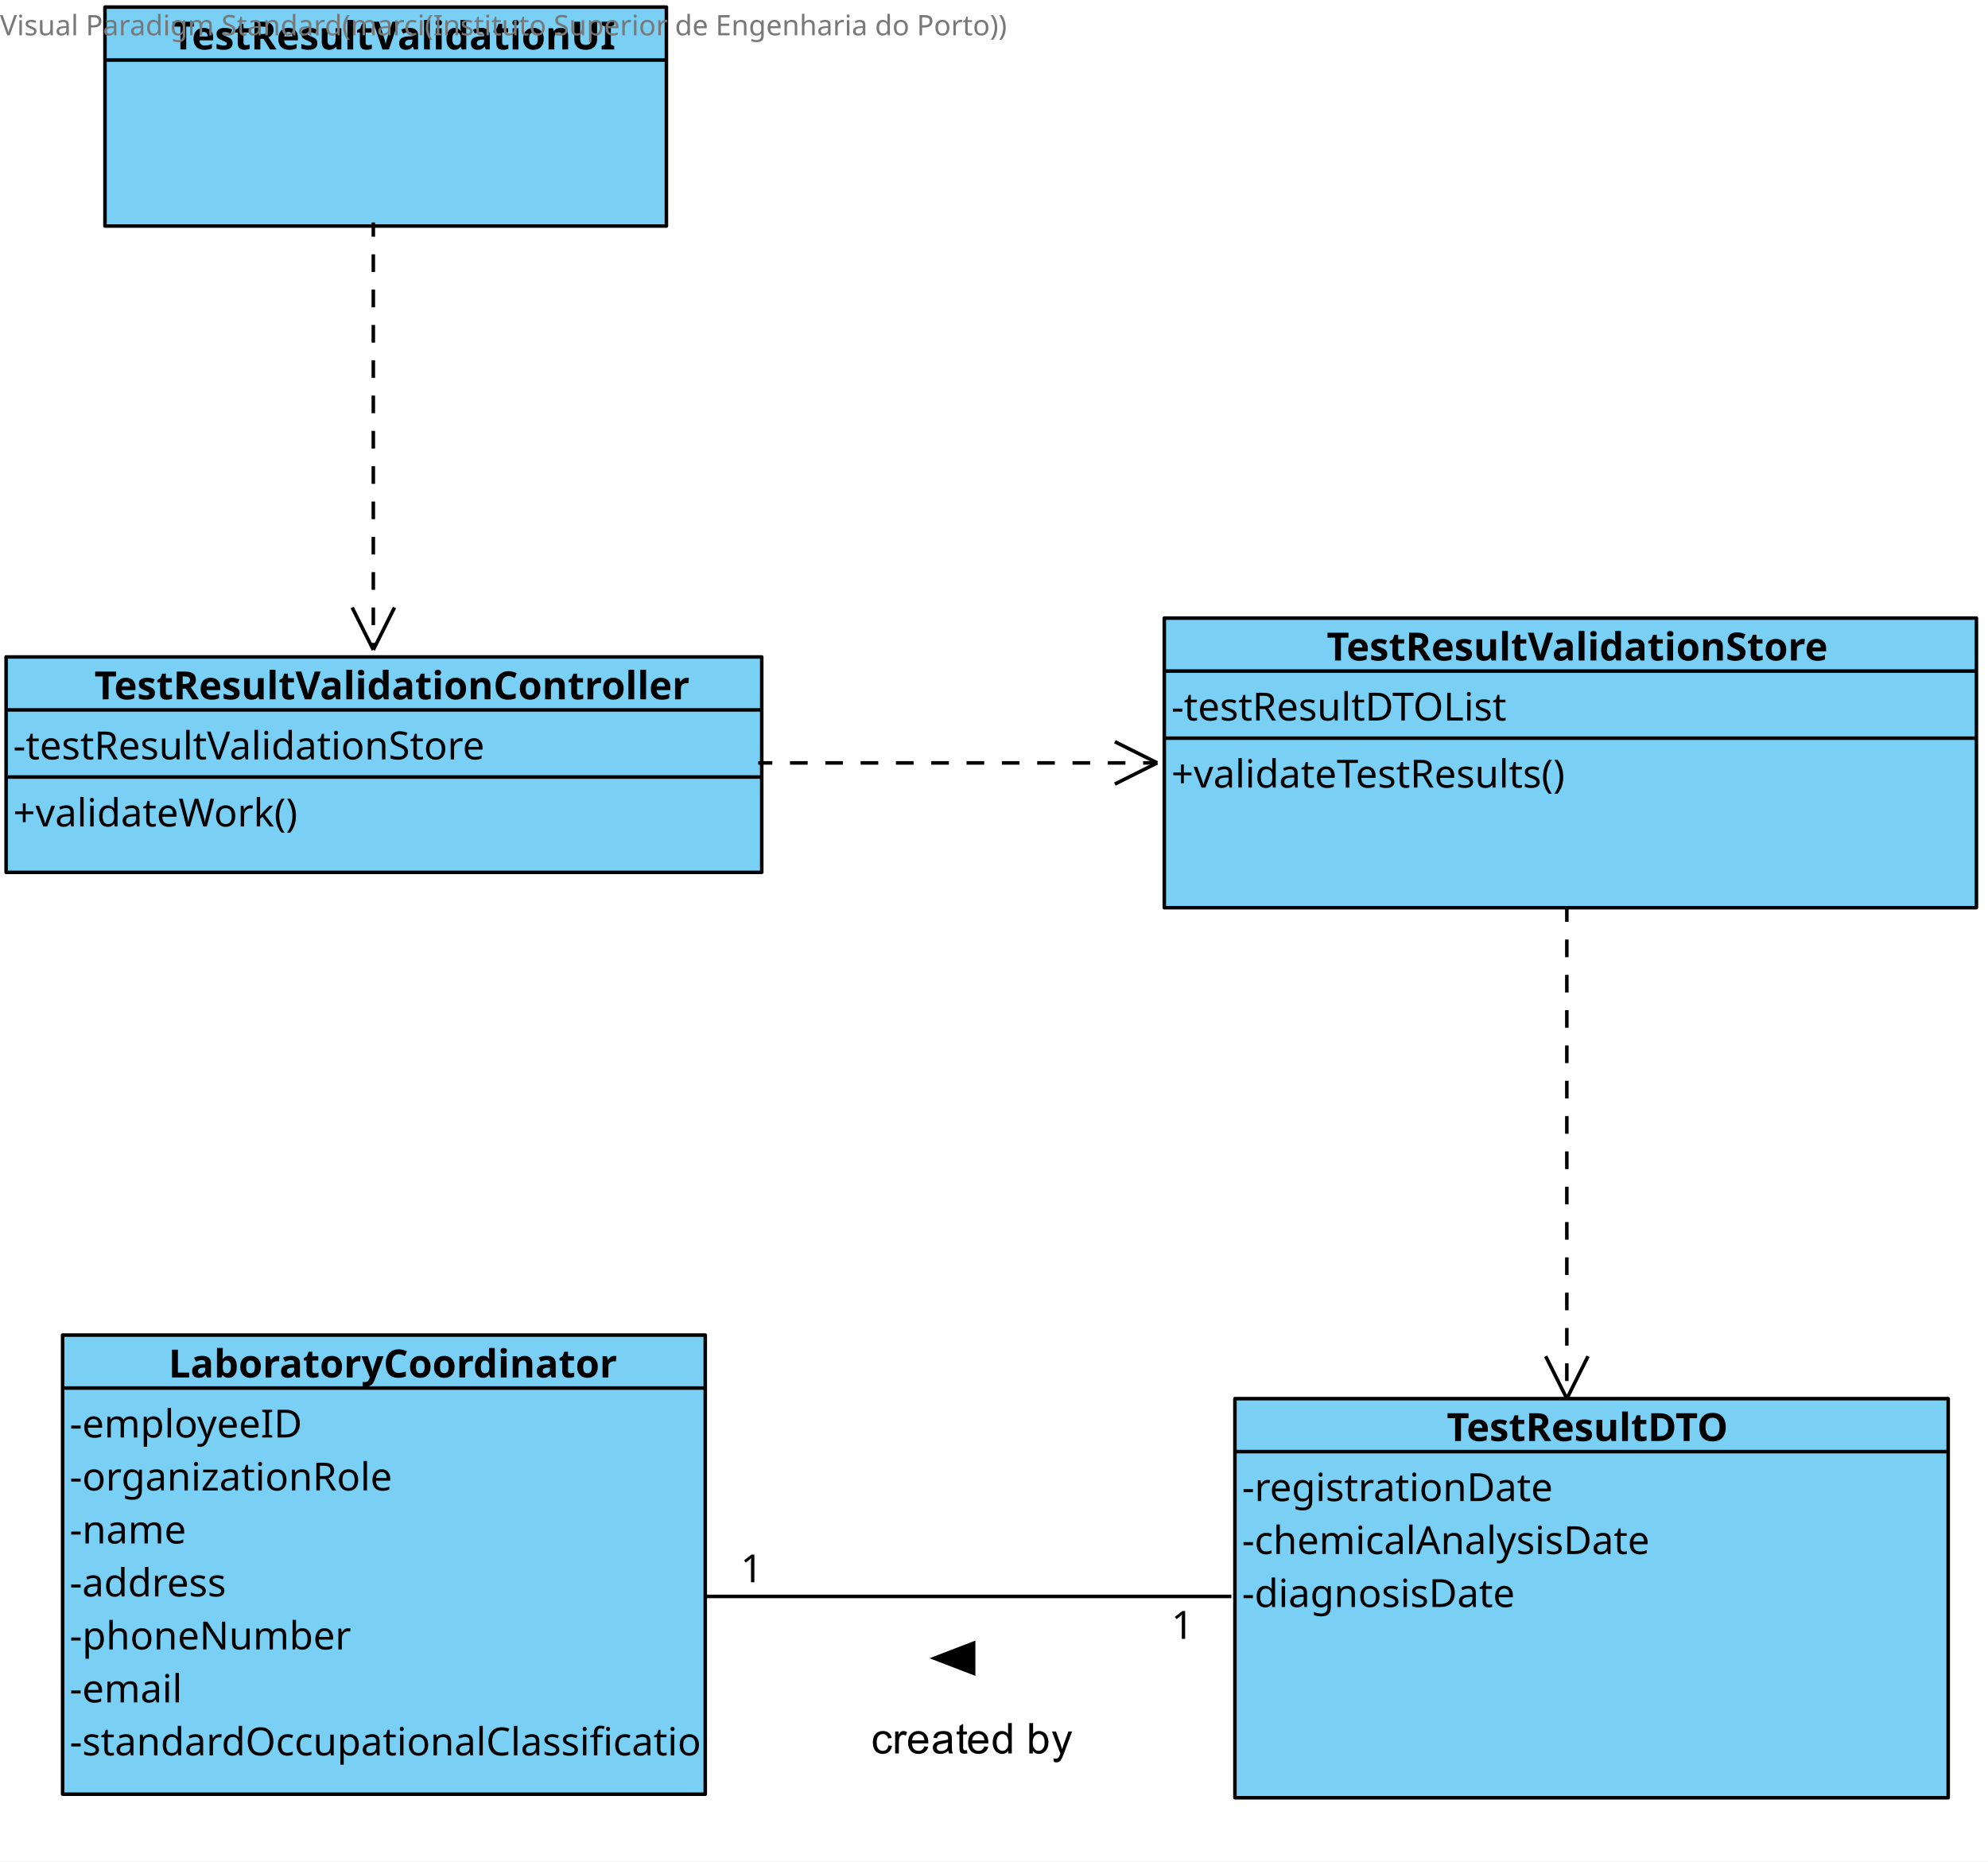
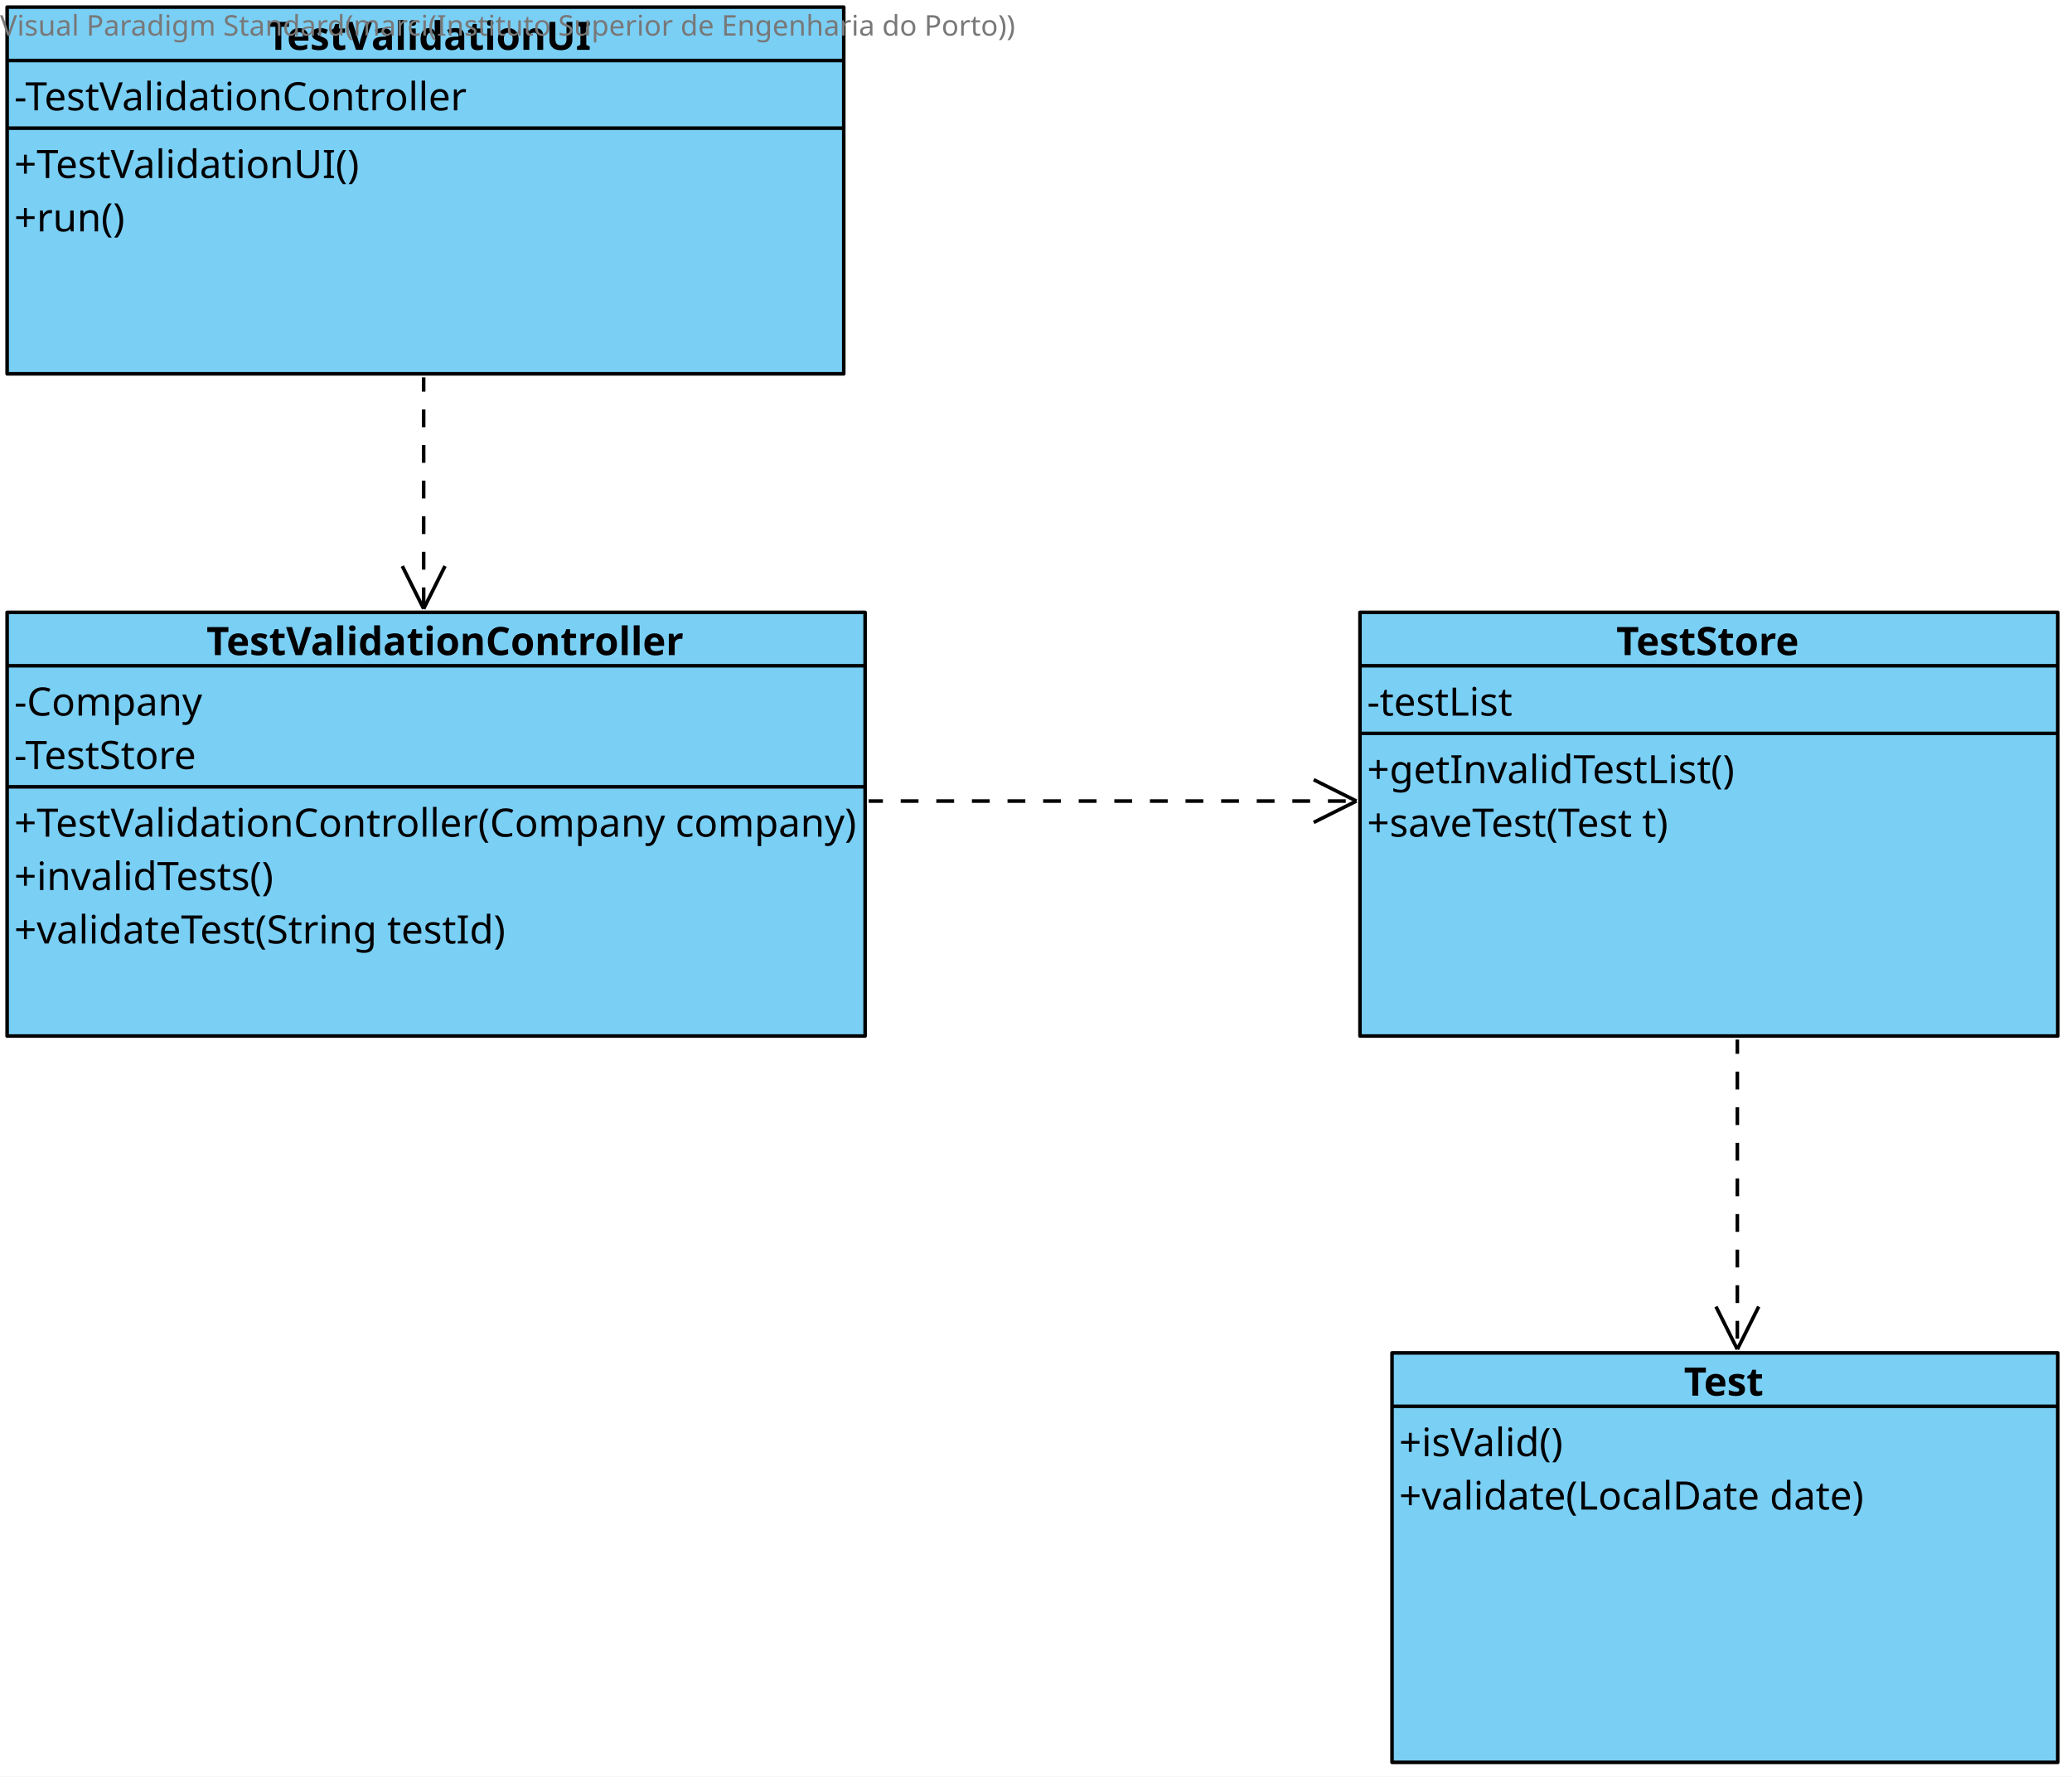
- <svg xmlns="http://www.w3.org/2000/svg" fill-opacity="0" color-rendering="auto" color-interpolation="auto" text-rendering="auto" stroke="rgb(0,0,0)" stroke-linecap="square" width="563" stroke-miterlimit="10" shape-rendering="auto" stroke-opacity="0" fill="rgb(0,0,0)" stroke-dasharray="none" font-weight="normal" stroke-width="1" height="527" font-family="'Dialog'" font-style="normal" stroke-linejoin="miter" font-size="12px" stroke-dashoffset="0" image-rendering="auto">
+ <svg xmlns="http://www.w3.org/2000/svg" fill-opacity="0" color-rendering="auto" color-interpolation="auto" text-rendering="auto" stroke="rgb(0,0,0)" stroke-linecap="square" width="582" stroke-miterlimit="10" shape-rendering="auto" stroke-opacity="0" fill="rgb(0,0,0)" stroke-dasharray="none" font-weight="normal" stroke-width="1" height="499" font-family="'Dialog'" font-style="normal" stroke-linejoin="miter" font-size="12px" stroke-dashoffset="0" image-rendering="auto">
  <defs id="genericDefs" />
  <g>
    <defs id="defs1">
      <clipPath clipPathUnits="userSpaceOnUse" id="clipPath1">
-         <path d="M-7 -7 L225 -7 L225 72 L-7 72 L-7 -7 Z" />
+         <path d="M-7 -7 L246 -7 L246 114 L-7 114 L-7 -7 Z" />
      </clipPath>
      <clipPath clipPathUnits="userSpaceOnUse" id="clipPath2">
-         <path d="M0 0 L0 46 L214 46 L214 0 Z" />
+         <path d="M0 0 L0 88 L235 88 L235 0 Z" />
      </clipPath>
      <clipPath clipPathUnits="userSpaceOnUse" id="clipPath3">
-         <path d="M0 0 L0 15 L214 15 L214 0 Z" />
+         <path d="M0 0 L0 15 L235 15 L235 0 Z" />
      </clipPath>
      <clipPath clipPathUnits="userSpaceOnUse" id="clipPath4">
-         <path d="M-7 -7 L193 -7 L193 141 L-7 141 L-7 -7 Z" />
+         <path d="M-7 -7 L252 -7 L252 130 L-7 130 L-7 -7 Z" />
      </clipPath>
      <clipPath clipPathUnits="userSpaceOnUse" id="clipPath5">
-         <path d="M0 0 L0 115 L182 115 L182 0 Z" />
+         <path d="M0 0 L0 104 L241 104 L241 0 Z" />
      </clipPath>
      <clipPath clipPathUnits="userSpaceOnUse" id="clipPath6">
-         <path d="M0 0 L0 15 L182 15 L182 0 Z" />
+         <path d="M0 0 L0 15 L241 15 L241 0 Z" />
      </clipPath>
      <clipPath clipPathUnits="userSpaceOnUse" id="clipPath7">
-         <path d="M-7 -7 L170 -7 L170 73 L-7 73 L-7 -7 Z" />
+         <path d="M-7 -7 L207 -7 L207 130 L-7 130 L-7 -7 Z" />
      </clipPath>
      <clipPath clipPathUnits="userSpaceOnUse" id="clipPath8">
-         <path d="M0 0 L0 47 L159 47 L159 0 Z" />
+         <path d="M0 0 L0 104 L196 104 L196 0 Z" />
      </clipPath>
      <clipPath clipPathUnits="userSpaceOnUse" id="clipPath9">
-         <path d="M0 0 L0 15 L159 15 L159 0 Z" />
+         <path d="M0 0 L0 15 L196 15 L196 0 Z" />
      </clipPath>
      <clipPath clipPathUnits="userSpaceOnUse" id="clipPath10">
-         <path d="M-7 -7 L213 -7 L213 124 L-7 124 L-7 -7 Z" />
+         <path d="M-7 -7 L198 -7 L198 126 L-7 126 L-7 -7 Z" />
      </clipPath>
      <clipPath clipPathUnits="userSpaceOnUse" id="clipPath11">
-         <path d="M0 0 L0 98 L202 98 L202 0 Z" />
+         <path d="M0 0 L0 100 L187 100 L187 0 Z" />
      </clipPath>
      <clipPath clipPathUnits="userSpaceOnUse" id="clipPath12">
-         <path d="M0 0 L0 15 L202 15 L202 0 Z" />
+         <path d="M0 0 L0 15 L187 15 L187 0 Z" />
      </clipPath>
      <clipPath clipPathUnits="userSpaceOnUse" id="clipPath13">
-         <path d="M-7 -7 L241 -7 L241 93 L-7 93 L-7 -7 Z" />
+         <path d="M0 0 L104 0 L104 169 L0 169 L0 0 Z" />
      </clipPath>
      <clipPath clipPathUnits="userSpaceOnUse" id="clipPath14">
-         <path d="M0 0 L0 67 L230 67 L230 0 Z" />
+         <path d="M0 0 L0 169 L104 169 L104 0 Z" />
      </clipPath>
      <clipPath clipPathUnits="userSpaceOnUse" id="clipPath15">
-         <path d="M0 0 L0 15 L230 15 L230 0 Z" />
+         <path d="M0 0 L241 0 L241 104 L0 104 L0 0 Z" />
      </clipPath>
      <clipPath clipPathUnits="userSpaceOnUse" id="clipPath16">
-         <path d="M-6 -6 L84 -6 L84 53 L-6 53 L-6 -6 Z" />
+         <path d="M0 0 L104 0 L104 191 L0 191 L0 0 Z" />
      </clipPath>
      <clipPath clipPathUnits="userSpaceOnUse" id="clipPath17">
-         <path d="M0 0 L0 43 L74 43 L74 0 Z" />
-       </clipPath>
-       <clipPath clipPathUnits="userSpaceOnUse" id="clipPath18">
-         <path d="M-7 -7 L51 -7 L51 51 L-7 51 L-7 -7 Z" />
-       </clipPath>
-       <clipPath clipPathUnits="userSpaceOnUse" id="clipPath19">
-         <path d="M0 0 L0 40 L40 40 L40 0 Z" />
-       </clipPath>
-       <clipPath clipPathUnits="userSpaceOnUse" id="clipPath20">
-         <path d="M0 0 L95 0 L95 216 L0 216 L0 0 Z" />
-       </clipPath>
-       <clipPath clipPathUnits="userSpaceOnUse" id="clipPath21">
-         <path d="M0 0 L0 216 L95 216 L95 0 Z" />
-       </clipPath>
-       <clipPath clipPathUnits="userSpaceOnUse" id="clipPath22">
-         <path d="M0 0 L208 0 L208 95 L0 95 L0 0 Z" />
-       </clipPath>
-       <clipPath clipPathUnits="userSpaceOnUse" id="clipPath23">
-         <path d="M0 0 L0 95 L208 95 L208 0 Z" />
-       </clipPath>
-       <clipPath clipPathUnits="userSpaceOnUse" id="clipPath24">
-         <path d="M0 0 L95 0 L95 233 L0 233 L0 0 Z" />
-       </clipPath>
-       <clipPath clipPathUnits="userSpaceOnUse" id="clipPath25">
-         <path d="M0 0 L0 233 L95 233 L95 0 Z" />
-       </clipPath>
-       <clipPath clipPathUnits="userSpaceOnUse" id="clipPath26">
-         <path d="M0 0 L253 0 L253 104 L0 104 L0 0 Z" />
-       </clipPath>
-       <clipPath clipPathUnits="userSpaceOnUse" id="clipPath27">
-         <path d="M0 0 L0 104 L253 104 L253 0 Z" />
-       </clipPath>
-       <clipPath clipPathUnits="userSpaceOnUse" id="clipPath28">
-         <path d="M-38 -16 L76 -16 L76 32 L-38 32 L-38 -16 Z" />
-       </clipPath>
-       <clipPath clipPathUnits="userSpaceOnUse" id="clipPath29">
-         <path d="M-48 -16 L66 -16 L66 32 L-48 32 L-48 -16 Z" />
+         <path d="M0 0 L0 191 L104 191 L104 0 Z" />
      </clipPath>
    </defs>
    <g fill="white" text-rendering="geometricPrecision" fill-opacity="1" stroke-opacity="1" stroke="white">
-       <rect x="0" width="563" height="527" y="0" stroke="none" />
+       <rect x="0" width="582" height="499" y="0" stroke="none" />
    </g>
-     <g font-size="11px" transform="translate(1.7273,186)" fill-opacity="1" fill="rgb(122,207,245)" text-rendering="geometricPrecision" image-rendering="optimizeQuality" font-family="sans-serif" stroke="rgb(122,207,245)" font-weight="bold" stroke-opacity="1">
-       <rect x="0" width="214" height="61" y="0" clip-path="url(#clipPath1)" stroke="none" />
+     <g font-size="11px" transform="translate(2,2)" fill-opacity="1" fill="rgb(122,207,245)" text-rendering="geometricPrecision" image-rendering="optimizeQuality" font-family="sans-serif" stroke="rgb(122,207,245)" font-weight="bold" stroke-opacity="1">
+       <rect x="0" width="235" height="103" y="0" clip-path="url(#clipPath1)" stroke="none" />
    </g>
-     <g fill-opacity="1" text-rendering="geometricPrecision" stroke="black" stroke-linecap="butt" transform="translate(1.7273,186)" stroke-miterlimit="0" stroke-opacity="1" fill="black" font-weight="bold" font-family="sans-serif" stroke-linejoin="round" font-size="11px" image-rendering="optimizeQuality">
-       <rect fill="none" x="0" width="214" height="61" y="0" clip-path="url(#clipPath1)" />
-       <line y2="15" fill="none" x1="0" clip-path="url(#clipPath1)" x2="214" y1="15" />
+     <g fill-opacity="1" text-rendering="geometricPrecision" stroke="black" stroke-linecap="butt" transform="translate(2,2)" stroke-miterlimit="0" stroke-opacity="1" fill="black" font-weight="bold" font-family="sans-serif" stroke-linejoin="round" font-size="11px" image-rendering="optimizeQuality">
+       <rect fill="none" x="0" width="235" height="103" y="0" clip-path="url(#clipPath1)" />
+       <line y2="15" fill="none" x1="0" clip-path="url(#clipPath1)" x2="235" y1="15" />
    </g>
-     <g font-size="11px" transform="matrix(1,0,0,1,1.7273,201)" fill-opacity="1" fill="black" text-rendering="geometricPrecision" image-rendering="optimizeQuality" font-family="sans-serif" stroke="black" stroke-opacity="1">
-       <text x="2" xml:space="preserve" y="14" clip-path="url(#clipPath2)" stroke="none">-testResultValidationStore</text>
+     <g font-size="11px" transform="matrix(1,0,0,1,2,17)" fill-opacity="1" fill="black" text-rendering="geometricPrecision" image-rendering="optimizeQuality" font-family="sans-serif" stroke="black" stroke-opacity="1">
+       <text x="2" xml:space="preserve" y="14" clip-path="url(#clipPath2)" stroke="none">-TestValidationController</text>
    </g>
-     <g stroke-linecap="butt" font-size="11px" transform="matrix(1,0,0,1,1.7273,201)" fill-opacity="1" fill="black" text-rendering="geometricPrecision" image-rendering="optimizeQuality" font-family="sans-serif" stroke-linejoin="bevel" stroke="black" stroke-opacity="1" stroke-miterlimit="0">
-       <line y2="19" fill="none" x1="0" clip-path="url(#clipPath2)" x2="214" y1="19" />
+     <g stroke-linecap="butt" font-size="11px" transform="matrix(1,0,0,1,2,17)" fill-opacity="1" fill="black" text-rendering="geometricPrecision" image-rendering="optimizeQuality" font-family="sans-serif" stroke-linejoin="bevel" stroke="black" stroke-opacity="1" stroke-miterlimit="0">
+       <line y2="19" fill="none" x1="0" clip-path="url(#clipPath2)" x2="235" y1="19" />
    </g>
-     <g font-size="11px" transform="matrix(1,0,0,1,1.7273,201)" fill-opacity="1" fill="black" text-rendering="geometricPrecision" image-rendering="optimizeQuality" font-family="sans-serif" stroke="black" stroke-opacity="1">
-       <text x="2" xml:space="preserve" y="33" clip-path="url(#clipPath2)" stroke="none">+validateWork()</text>
+     <g font-size="11px" transform="matrix(1,0,0,1,2,17)" fill-opacity="1" fill="black" text-rendering="geometricPrecision" image-rendering="optimizeQuality" font-family="sans-serif" stroke="black" stroke-opacity="1">
+       <text x="2" xml:space="preserve" y="33" clip-path="url(#clipPath2)" stroke="none">+TestValidationUI()</text>
    </g>
-     <g font-size="11px" transform="translate(1.7273,186)" fill-opacity="1" fill="black" text-rendering="geometricPrecision" image-rendering="optimizeQuality" font-family="sans-serif" stroke="black" font-weight="bold" stroke-opacity="1">
-       <text x="25" xml:space="preserve" y="12" clip-path="url(#clipPath3)" stroke="none">TestResultValidationController</text>
+     <g font-size="11px" transform="matrix(1,0,0,1,2,17)" fill-opacity="1" fill="black" text-rendering="geometricPrecision" image-rendering="optimizeQuality" font-family="sans-serif" stroke="black" stroke-opacity="1">
+       <text x="2" xml:space="preserve" y="48" clip-path="url(#clipPath2)" stroke="none">+run()</text>
    </g>
-     <g font-size="11px" transform="translate(17.7273,378)" fill-opacity="1" fill="rgb(122,207,245)" text-rendering="geometricPrecision" image-rendering="optimizeQuality" font-family="sans-serif" stroke="rgb(122,207,245)" font-weight="bold" stroke-opacity="1">
-       <rect x="0" width="182" height="130" y="0" clip-path="url(#clipPath4)" stroke="none" />
+     <g font-size="11px" transform="translate(2,2)" fill-opacity="1" fill="black" text-rendering="geometricPrecision" image-rendering="optimizeQuality" font-family="sans-serif" stroke="black" font-weight="bold" stroke-opacity="1">
+       <text x="73" xml:space="preserve" y="12" clip-path="url(#clipPath3)" stroke="none">TestValidationUI</text>
    </g>
-     <g fill-opacity="1" text-rendering="geometricPrecision" stroke="black" stroke-linecap="butt" transform="translate(17.7273,378)" stroke-miterlimit="0" stroke-opacity="1" fill="black" font-weight="bold" font-family="sans-serif" stroke-linejoin="round" font-size="11px" image-rendering="optimizeQuality">
-       <rect fill="none" x="0" width="182" height="130" y="0" clip-path="url(#clipPath4)" />
-       <line y2="15" fill="none" x1="0" clip-path="url(#clipPath4)" x2="182" y1="15" />
+     <g font-size="11px" transform="translate(2,172)" fill-opacity="1" fill="rgb(122,207,245)" text-rendering="geometricPrecision" image-rendering="optimizeQuality" font-family="sans-serif" stroke="rgb(122,207,245)" font-weight="bold" stroke-opacity="1">
+       <rect x="0" width="241" height="119" y="0" clip-path="url(#clipPath4)" stroke="none" />
    </g>
-     <g font-size="11px" transform="matrix(1,0,0,1,17.7273,393)" fill-opacity="1" fill="black" text-rendering="geometricPrecision" image-rendering="optimizeQuality" font-family="sans-serif" stroke="black" stroke-opacity="1">
-       <text x="2" xml:space="preserve" y="14" clip-path="url(#clipPath5)" stroke="none">-employeeID</text>
+     <g fill-opacity="1" text-rendering="geometricPrecision" stroke="black" stroke-linecap="butt" transform="translate(2,172)" stroke-miterlimit="0" stroke-opacity="1" fill="black" font-weight="bold" font-family="sans-serif" stroke-linejoin="round" font-size="11px" image-rendering="optimizeQuality">
+       <rect fill="none" x="0" width="241" height="119" y="0" clip-path="url(#clipPath4)" />
+       <line y2="15" fill="none" x1="0" clip-path="url(#clipPath4)" x2="241" y1="15" />
    </g>
-     <g font-size="11px" transform="matrix(1,0,0,1,17.7273,393)" fill-opacity="1" fill="black" text-rendering="geometricPrecision" image-rendering="optimizeQuality" font-family="sans-serif" stroke="black" stroke-opacity="1">
-       <text x="2" xml:space="preserve" y="29" clip-path="url(#clipPath5)" stroke="none">-organizationRole</text>
+     <g font-size="11px" transform="matrix(1,0,0,1,2,187)" fill-opacity="1" fill="black" text-rendering="geometricPrecision" image-rendering="optimizeQuality" font-family="sans-serif" stroke="black" stroke-opacity="1">
+       <text x="2" xml:space="preserve" y="14" clip-path="url(#clipPath5)" stroke="none">-Company</text>
    </g>
-     <g font-size="11px" transform="matrix(1,0,0,1,17.7273,393)" fill-opacity="1" fill="black" text-rendering="geometricPrecision" image-rendering="optimizeQuality" font-family="sans-serif" stroke="black" stroke-opacity="1">
-       <text x="2" xml:space="preserve" y="44" clip-path="url(#clipPath5)" stroke="none">-name</text>
+     <g font-size="11px" transform="matrix(1,0,0,1,2,187)" fill-opacity="1" fill="black" text-rendering="geometricPrecision" image-rendering="optimizeQuality" font-family="sans-serif" stroke="black" stroke-opacity="1">
+       <text x="2" xml:space="preserve" y="29" clip-path="url(#clipPath5)" stroke="none">-TestStore</text>
+       <line stroke-linecap="butt" clip-path="url(#clipPath5)" fill="none" x1="0" x2="241" y1="34" y2="34" stroke-linejoin="bevel" stroke-miterlimit="0" />
    </g>
-     <g font-size="11px" transform="matrix(1,0,0,1,17.7273,393)" fill-opacity="1" fill="black" text-rendering="geometricPrecision" image-rendering="optimizeQuality" font-family="sans-serif" stroke="black" stroke-opacity="1">
-       <text x="2" xml:space="preserve" y="59" clip-path="url(#clipPath5)" stroke="none">-address</text>
+     <g font-size="11px" transform="matrix(1,0,0,1,2,187)" fill-opacity="1" fill="black" text-rendering="geometricPrecision" image-rendering="optimizeQuality" font-family="sans-serif" stroke="black" stroke-opacity="1">
+       <text x="2" xml:space="preserve" y="48" clip-path="url(#clipPath5)" stroke="none">+TestValidationController(Company company)</text>
    </g>
-     <g font-size="11px" transform="matrix(1,0,0,1,17.7273,393)" fill-opacity="1" fill="black" text-rendering="geometricPrecision" image-rendering="optimizeQuality" font-family="sans-serif" stroke="black" stroke-opacity="1">
-       <text x="2" xml:space="preserve" y="74" clip-path="url(#clipPath5)" stroke="none">-phoneNumber</text>
+     <g font-size="11px" transform="matrix(1,0,0,1,2,187)" fill-opacity="1" fill="black" text-rendering="geometricPrecision" image-rendering="optimizeQuality" font-family="sans-serif" stroke="black" stroke-opacity="1">
+       <text x="2" xml:space="preserve" y="63" clip-path="url(#clipPath5)" stroke="none">+invalidTests()</text>
    </g>
-     <g font-size="11px" transform="matrix(1,0,0,1,17.7273,393)" fill-opacity="1" fill="black" text-rendering="geometricPrecision" image-rendering="optimizeQuality" font-family="sans-serif" stroke="black" stroke-opacity="1">
-       <text x="2" xml:space="preserve" y="89" clip-path="url(#clipPath5)" stroke="none">-email</text>
+     <g font-size="11px" transform="matrix(1,0,0,1,2,187)" fill-opacity="1" fill="black" text-rendering="geometricPrecision" image-rendering="optimizeQuality" font-family="sans-serif" stroke="black" stroke-opacity="1">
+       <text x="2" xml:space="preserve" y="78" clip-path="url(#clipPath5)" stroke="none">+validateTest(String testId)</text>
    </g>
-     <g font-size="11px" transform="matrix(1,0,0,1,17.7273,393)" fill-opacity="1" fill="black" text-rendering="geometricPrecision" image-rendering="optimizeQuality" font-family="sans-serif" stroke="black" stroke-opacity="1">
-       <text x="2" xml:space="preserve" y="104" clip-path="url(#clipPath5)" stroke="none">-standardOccupationalClassification</text>
+     <g font-size="11px" transform="translate(2,172)" fill-opacity="1" fill="black" text-rendering="geometricPrecision" image-rendering="optimizeQuality" font-family="sans-serif" stroke="black" font-weight="bold" stroke-opacity="1">
+       <text x="56" xml:space="preserve" y="12" clip-path="url(#clipPath6)" stroke="none">TestValidationController</text>
    </g>
-     <g font-size="11px" transform="translate(17.7273,378)" fill-opacity="1" fill="black" text-rendering="geometricPrecision" image-rendering="optimizeQuality" font-family="sans-serif" stroke="black" font-weight="bold" stroke-opacity="1">
-       <text x="30" xml:space="preserve" y="12" clip-path="url(#clipPath6)" stroke="none">LaboratoryCoordinator</text>
+     <g font-size="11px" transform="translate(382,172)" fill-opacity="1" fill="rgb(122,207,245)" text-rendering="geometricPrecision" image-rendering="optimizeQuality" font-family="sans-serif" stroke="rgb(122,207,245)" font-weight="bold" stroke-opacity="1">
+       <rect x="0" width="196" height="119" y="0" clip-path="url(#clipPath7)" stroke="none" />
    </g>
-     <g font-size="11px" transform="translate(29.7273,2)" fill-opacity="1" fill="rgb(122,207,245)" text-rendering="geometricPrecision" image-rendering="optimizeQuality" font-family="sans-serif" stroke="rgb(122,207,245)" font-weight="bold" stroke-opacity="1">
-       <rect x="0" width="159" height="62" y="0" clip-path="url(#clipPath7)" stroke="none" />
+     <g fill-opacity="1" text-rendering="geometricPrecision" stroke="black" stroke-linecap="butt" transform="translate(382,172)" stroke-miterlimit="0" stroke-opacity="1" fill="black" font-weight="bold" font-family="sans-serif" stroke-linejoin="round" font-size="11px" image-rendering="optimizeQuality">
+       <rect fill="none" x="0" width="196" height="119" y="0" clip-path="url(#clipPath7)" />
+       <line y2="15" fill="none" x1="0" clip-path="url(#clipPath7)" x2="196" y1="15" />
    </g>
-     <g fill-opacity="1" text-rendering="geometricPrecision" stroke="black" stroke-linecap="butt" transform="translate(29.7273,2)" stroke-miterlimit="0" stroke-opacity="1" fill="black" font-weight="bold" font-family="sans-serif" stroke-linejoin="round" font-size="11px" image-rendering="optimizeQuality">
-       <rect fill="none" x="0" width="159" height="62" y="0" clip-path="url(#clipPath7)" />
-       <line y2="15" fill="none" x1="0" clip-path="url(#clipPath7)" x2="159" y1="15" />
+     <g font-size="11px" transform="matrix(1,0,0,1,382,187)" fill-opacity="1" fill="black" text-rendering="geometricPrecision" image-rendering="optimizeQuality" font-family="sans-serif" stroke="black" stroke-opacity="1">
+       <text x="2" xml:space="preserve" y="14" clip-path="url(#clipPath8)" stroke="none">-testList</text>
    </g>
-     <g font-size="11px" transform="translate(29.7273,2)" fill-opacity="1" fill="black" text-rendering="geometricPrecision" image-rendering="optimizeQuality" font-family="sans-serif" stroke="black" font-weight="bold" stroke-opacity="1">
-       <text x="19" xml:space="preserve" y="12" clip-path="url(#clipPath9)" stroke="none">TestResultValidationUI</text>
+     <g stroke-linecap="butt" font-size="11px" transform="matrix(1,0,0,1,382,187)" fill-opacity="1" fill="black" text-rendering="geometricPrecision" image-rendering="optimizeQuality" font-family="sans-serif" stroke-linejoin="bevel" stroke="black" stroke-opacity="1" stroke-miterlimit="0">
+       <line y2="19" fill="none" x1="0" clip-path="url(#clipPath8)" x2="196" y1="19" />
    </g>
-     <g font-size="11px" transform="translate(349.7273,396)" fill-opacity="1" fill="rgb(122,207,245)" text-rendering="geometricPrecision" image-rendering="optimizeQuality" font-family="sans-serif" stroke="rgb(122,207,245)" font-weight="bold" stroke-opacity="1">
-       <rect x="0" width="202" height="113" y="0" clip-path="url(#clipPath10)" stroke="none" />
+     <g font-size="11px" transform="matrix(1,0,0,1,382,187)" fill-opacity="1" fill="black" text-rendering="geometricPrecision" image-rendering="optimizeQuality" font-family="sans-serif" stroke="black" stroke-opacity="1">
+       <text x="2" xml:space="preserve" y="33" clip-path="url(#clipPath8)" stroke="none">+getInvalidTestList()</text>
    </g>
-     <g fill-opacity="1" text-rendering="geometricPrecision" stroke="black" stroke-linecap="butt" transform="translate(349.7273,396)" stroke-miterlimit="0" stroke-opacity="1" fill="black" font-weight="bold" font-family="sans-serif" stroke-linejoin="round" font-size="11px" image-rendering="optimizeQuality">
-       <rect fill="none" x="0" width="202" height="113" y="0" clip-path="url(#clipPath10)" />
-       <line y2="15" fill="none" x1="0" clip-path="url(#clipPath10)" x2="202" y1="15" />
+     <g font-size="11px" transform="matrix(1,0,0,1,382,187)" fill-opacity="1" fill="black" text-rendering="geometricPrecision" image-rendering="optimizeQuality" font-family="sans-serif" stroke="black" stroke-opacity="1">
+       <text x="2" xml:space="preserve" y="48" clip-path="url(#clipPath8)" stroke="none">+saveTest(Test t)</text>
    </g>
-     <g font-size="11px" transform="matrix(1,0,0,1,349.7273,411)" fill-opacity="1" fill="black" text-rendering="geometricPrecision" image-rendering="optimizeQuality" font-family="sans-serif" stroke="black" stroke-opacity="1">
-       <text x="2" xml:space="preserve" y="14" clip-path="url(#clipPath11)" stroke="none">-registrationDate</text>
+     <g font-size="11px" transform="translate(382,172)" fill-opacity="1" fill="black" text-rendering="geometricPrecision" image-rendering="optimizeQuality" font-family="sans-serif" stroke="black" font-weight="bold" stroke-opacity="1">
+       <text x="72" xml:space="preserve" y="12" clip-path="url(#clipPath9)" stroke="none">TestStore</text>
    </g>
-     <g font-size="11px" transform="matrix(1,0,0,1,349.7273,411)" fill-opacity="1" fill="black" text-rendering="geometricPrecision" image-rendering="optimizeQuality" font-family="sans-serif" stroke="black" stroke-opacity="1">
-       <text x="2" xml:space="preserve" y="29" clip-path="url(#clipPath11)" stroke="none">-chemicalAnalysisDate</text>
+     <g font-size="11px" transform="translate(391,380)" fill-opacity="1" fill="rgb(122,207,245)" text-rendering="geometricPrecision" image-rendering="optimizeQuality" font-family="sans-serif" stroke="rgb(122,207,245)" font-weight="bold" stroke-opacity="1">
+       <rect x="0" width="187" height="115" y="0" clip-path="url(#clipPath10)" stroke="none" />
    </g>
-     <g font-size="11px" transform="matrix(1,0,0,1,349.7273,411)" fill-opacity="1" fill="black" text-rendering="geometricPrecision" image-rendering="optimizeQuality" font-family="sans-serif" stroke="black" stroke-opacity="1">
-       <text x="2" xml:space="preserve" y="44" clip-path="url(#clipPath11)" stroke="none">-diagnosisDate</text>
+     <g fill-opacity="1" text-rendering="geometricPrecision" stroke="black" stroke-linecap="butt" transform="translate(391,380)" stroke-miterlimit="0" stroke-opacity="1" fill="black" font-weight="bold" font-family="sans-serif" stroke-linejoin="round" font-size="11px" image-rendering="optimizeQuality">
+       <rect fill="none" x="0" width="187" height="115" y="0" clip-path="url(#clipPath10)" />
+       <line y2="15" fill="none" x1="0" clip-path="url(#clipPath10)" x2="187" y1="15" />
    </g>
-     <g font-size="11px" transform="translate(349.7273,396)" fill-opacity="1" fill="black" text-rendering="geometricPrecision" image-rendering="optimizeQuality" font-family="sans-serif" stroke="black" font-weight="bold" stroke-opacity="1">
-       <text x="60" xml:space="preserve" y="12" clip-path="url(#clipPath12)" stroke="none">TestResultDTO</text>
+     <g font-size="11px" transform="matrix(1,0,0,1,391,395)" fill-opacity="1" fill="black" text-rendering="geometricPrecision" image-rendering="optimizeQuality" font-family="sans-serif" stroke="black" stroke-opacity="1">
+       <text x="2" xml:space="preserve" y="14" clip-path="url(#clipPath11)" stroke="none">+isValid()</text>
    </g>
-     <g font-size="11px" transform="translate(329.7273,175)" fill-opacity="1" fill="rgb(122,207,245)" text-rendering="geometricPrecision" image-rendering="optimizeQuality" font-family="sans-serif" stroke="rgb(122,207,245)" font-weight="bold" stroke-opacity="1">
-       <rect x="0" width="230" height="82" y="0" clip-path="url(#clipPath13)" stroke="none" />
+     <g font-size="11px" transform="matrix(1,0,0,1,391,395)" fill-opacity="1" fill="black" text-rendering="geometricPrecision" image-rendering="optimizeQuality" font-family="sans-serif" stroke="black" stroke-opacity="1">
+       <text x="2" xml:space="preserve" y="29" clip-path="url(#clipPath11)" stroke="none">+validate(LocalDate date)</text>
    </g>
-     <g fill-opacity="1" text-rendering="geometricPrecision" stroke="black" stroke-linecap="butt" transform="translate(329.7273,175)" stroke-miterlimit="0" stroke-opacity="1" fill="black" font-weight="bold" font-family="sans-serif" stroke-linejoin="round" font-size="11px" image-rendering="optimizeQuality">
-       <rect fill="none" x="0" width="230" height="82" y="0" clip-path="url(#clipPath13)" />
-       <line y2="15" fill="none" x1="0" clip-path="url(#clipPath13)" x2="230" y1="15" />
+     <g font-size="11px" transform="translate(391,380)" fill-opacity="1" fill="black" text-rendering="geometricPrecision" image-rendering="optimizeQuality" font-family="sans-serif" stroke="black" font-weight="bold" stroke-opacity="1">
+       <text x="82" xml:space="preserve" y="12" clip-path="url(#clipPath12)" stroke="none">Test</text>
    </g>
-     <g font-size="11px" transform="matrix(1,0,0,1,329.7273,190)" fill-opacity="1" fill="black" text-rendering="geometricPrecision" image-rendering="optimizeQuality" font-family="sans-serif" stroke="black" stroke-opacity="1">
-       <text x="2" xml:space="preserve" y="14" clip-path="url(#clipPath14)" stroke="none">-testResultDTOList</text>
+     <g fill-opacity="1" text-rendering="geometricPrecision" stroke="black" stroke-linecap="butt" transform="translate(69,56)" stroke-opacity="1" fill="black" stroke-dasharray="5" font-family="sans-serif" stroke-linejoin="round" font-size="11px" stroke-dashoffset="1" image-rendering="optimizeQuality">
+       <line y2="115" fill="none" x1="50" clip-path="url(#clipPath14)" x2="50" y1="50" />
+       <line clip-path="url(#clipPath14)" stroke-dashoffset="0" fill="none" x1="50" x2="56" y1="115" y2="103" stroke-dasharray="none" />
+       <line clip-path="url(#clipPath14)" stroke-dashoffset="0" fill="none" x1="50" x2="44" y1="115" y2="103" stroke-dasharray="none" />
    </g>
-     <g stroke-linecap="butt" font-size="11px" transform="matrix(1,0,0,1,329.7273,190)" fill-opacity="1" fill="black" text-rendering="geometricPrecision" image-rendering="optimizeQuality" font-family="sans-serif" stroke-linejoin="bevel" stroke="black" stroke-opacity="1" stroke-miterlimit="0">
-       <line y2="19" fill="none" x1="0" clip-path="url(#clipPath14)" x2="230" y1="19" />
+     <g fill-opacity="1" text-rendering="geometricPrecision" stroke="black" stroke-linecap="butt" transform="translate(194,175)" stroke-opacity="1" fill="black" stroke-dasharray="5" font-family="sans-serif" stroke-linejoin="round" font-size="11px" stroke-dashoffset="1" image-rendering="optimizeQuality">
+       <line y2="50" fill="none" x1="50" clip-path="url(#clipPath5)" x2="187" y1="50" />
+       <line clip-path="url(#clipPath5)" stroke-dashoffset="0" fill="none" x1="187" x2="175" y1="50" y2="44" stroke-dasharray="none" />
+       <line clip-path="url(#clipPath5)" stroke-dashoffset="0" fill="none" x1="187" x2="175" y1="50" y2="56" stroke-dasharray="none" />
    </g>
-     <g font-size="11px" transform="matrix(1,0,0,1,329.7273,190)" fill-opacity="1" fill="black" text-rendering="geometricPrecision" image-rendering="optimizeQuality" font-family="sans-serif" stroke="black" stroke-opacity="1">
-       <text x="2" xml:space="preserve" y="33" clip-path="url(#clipPath14)" stroke="none">+validateTestResults()</text>
-     </g>
-     <g font-size="11px" transform="translate(329.7273,175)" fill-opacity="1" fill="black" text-rendering="geometricPrecision" image-rendering="optimizeQuality" font-family="sans-serif" stroke="black" font-weight="bold" stroke-opacity="1">
-       <text x="46" xml:space="preserve" y="12" clip-path="url(#clipPath15)" stroke="none">TestResultValidationStore</text>
-     </g>
-     <g stroke-linecap="butt" transform="translate(243.7273,481)" fill-opacity="1" fill="black" text-rendering="geometricPrecision" image-rendering="optimizeQuality" font-family="sans-serif" stroke-linejoin="round" stroke="black" stroke-width="0" stroke-opacity="1" stroke-miterlimit="0">
-       <rect fill="none" x="0" width="74" height="43" y="0" clip-path="url(#clipPath16)" />
-     </g>
-     <g font-size="11px" transform="translate(243.7273,481)" fill-opacity="1" fill="black" text-rendering="geometricPrecision" image-rendering="optimizeQuality" font-family="'Tahoma'" stroke="black" stroke-opacity="1">
-       <path d="M7.859 13.176 L8.891 13.316 Q8.719 14.379 8.016 14.988 Q7.312 15.598 6.297 15.598 Q5.016 15.598 4.234 14.77 Q3.469 13.926 3.469 12.363 Q3.469 11.363 3.797 10.613 Q4.141 9.848 4.812 9.473 Q5.5 9.098 6.312 9.098 Q7.312 9.098 7.953 9.613 Q8.609 10.113 8.797 11.066 L7.766 11.223 Q7.625 10.598 7.25 10.285 Q6.875 9.957 6.344 9.957 Q5.547 9.957 5.047 10.535 Q4.547 11.098 4.547 12.332 Q4.547 13.598 5.031 14.16 Q5.516 14.723 6.281 14.723 Q6.906 14.723 7.312 14.348 Q7.734 13.973 7.859 13.176 ZM9.781 15.457 L9.781 9.238 L10.734 9.238 L10.734 10.176 Q11.094 9.52 11.391 9.316 Q11.703 9.098 12.078 9.098 Q12.609 9.098 13.156 9.426 L12.797 10.41 Q12.406 10.176 12.031 10.176 Q11.672 10.176 11.391 10.395 Q11.125 10.598 11.016 10.973 Q10.828 11.535 10.828 12.191 L10.828 15.457 L9.781 15.457 ZM18.047 13.457 L19.141 13.582 Q18.891 14.535 18.188 15.066 Q17.484 15.598 16.406 15.598 Q15.047 15.598 14.234 14.754 Q13.438 13.91 13.438 12.395 Q13.438 10.832 14.25 9.973 Q15.062 9.098 16.344 9.098 Q17.594 9.098 18.375 9.941 Q19.172 10.785 19.172 12.332 Q19.172 12.426 19.172 12.613 L14.531 12.613 Q14.594 13.645 15.109 14.191 Q15.625 14.723 16.406 14.723 Q16.984 14.723 17.391 14.426 Q17.812 14.113 18.047 13.457 ZM14.594 11.754 L18.062 11.754 Q18 10.957 17.672 10.566 Q17.156 9.957 16.359 9.957 Q15.625 9.957 15.125 10.441 Q14.641 10.926 14.594 11.754 ZM24.859 14.691 Q24.266 15.191 23.719 15.395 Q23.188 15.598 22.562 15.598 Q21.531 15.598 20.984 15.098 Q20.438 14.598 20.438 13.816 Q20.438 13.363 20.641 12.988 Q20.844 12.598 21.188 12.379 Q21.531 12.145 21.953 12.035 Q22.25 11.941 22.891 11.863 Q24.156 11.723 24.766 11.504 Q24.766 11.285 24.766 11.238 Q24.766 10.582 24.469 10.316 Q24.062 9.973 23.266 9.973 Q22.531 9.973 22.172 10.238 Q21.812 10.488 21.641 11.145 L20.609 11.004 Q20.75 10.348 21.078 9.941 Q21.406 9.535 22.016 9.316 Q22.625 9.098 23.422 9.098 Q24.219 9.098 24.719 9.285 Q25.219 9.473 25.453 9.754 Q25.688 10.035 25.781 10.473 Q25.828 10.738 25.828 11.441 L25.828 12.848 Q25.828 14.316 25.891 14.707 Q25.969 15.098 26.172 15.457 L25.062 15.457 Q24.906 15.129 24.859 14.691 ZM24.766 12.332 Q24.188 12.566 23.047 12.738 Q22.391 12.832 22.125 12.957 Q21.859 13.066 21.703 13.285 Q21.562 13.504 21.562 13.785 Q21.562 14.207 21.875 14.488 Q22.203 14.77 22.812 14.77 Q23.422 14.77 23.891 14.504 Q24.375 14.238 24.594 13.77 Q24.766 13.41 24.766 12.723 L24.766 12.332 ZM30.094 14.52 L30.25 15.441 Q29.797 15.535 29.453 15.535 Q28.875 15.535 28.562 15.363 Q28.25 15.176 28.109 14.879 Q27.984 14.582 27.984 13.629 L27.984 10.051 L27.219 10.051 L27.219 9.238 L27.984 9.238 L27.984 7.691 L29.031 7.066 L29.031 9.238 L30.094 9.238 L30.094 10.051 L29.031 10.051 L29.031 13.691 Q29.031 14.145 29.078 14.27 Q29.141 14.395 29.266 14.473 Q29.391 14.551 29.625 14.551 Q29.812 14.551 30.094 14.52 ZM35.047 13.457 L36.141 13.582 Q35.891 14.535 35.188 15.066 Q34.484 15.598 33.406 15.598 Q32.047 15.598 31.234 14.754 Q30.438 13.91 30.438 12.395 Q30.438 10.832 31.25 9.973 Q32.062 9.098 33.344 9.098 Q34.594 9.098 35.375 9.941 Q36.172 10.785 36.172 12.332 Q36.172 12.426 36.172 12.613 L31.531 12.613 Q31.594 13.645 32.109 14.191 Q32.625 14.723 33.406 14.723 Q33.984 14.723 34.391 14.426 Q34.812 14.113 35.047 13.457 ZM31.594 11.754 L35.062 11.754 Q35 10.957 34.672 10.566 Q34.156 9.957 33.359 9.957 Q32.625 9.957 32.125 10.441 Q31.641 10.926 31.594 11.754 ZM41.828 15.457 L41.828 14.676 Q41.234 15.598 40.094 15.598 Q39.344 15.598 38.719 15.191 Q38.094 14.77 37.75 14.035 Q37.406 13.301 37.406 12.348 Q37.406 11.426 37.719 10.66 Q38.031 9.895 38.656 9.504 Q39.281 9.098 40.047 9.098 Q40.609 9.098 41.047 9.332 Q41.484 9.566 41.766 9.941 L41.766 6.863 L42.812 6.863 L42.812 15.457 L41.828 15.457 ZM38.5 12.348 Q38.5 13.551 39 14.145 Q39.5 14.723 40.188 14.723 Q40.875 14.723 41.359 14.16 Q41.844 13.598 41.844 12.441 Q41.844 11.16 41.344 10.566 Q40.859 9.973 40.141 9.973 Q39.438 9.973 38.969 10.551 Q38.5 11.113 38.5 12.348 ZM48.766 15.457 L47.781 15.457 L47.781 6.863 L48.844 6.863 L48.844 9.926 Q49.516 9.098 50.547 9.098 Q51.125 9.098 51.625 9.332 Q52.141 9.551 52.469 9.973 Q52.812 10.395 53 10.988 Q53.188 11.582 53.188 12.254 Q53.188 13.848 52.391 14.723 Q51.594 15.598 50.5 15.598 Q49.391 15.598 48.766 14.676 L48.766 15.457 ZM48.75 12.301 Q48.75 13.41 49.062 13.91 Q49.562 14.723 50.406 14.723 Q51.094 14.723 51.594 14.129 Q52.109 13.535 52.109 12.332 Q52.109 11.113 51.625 10.535 Q51.141 9.957 50.453 9.957 Q49.766 9.957 49.25 10.566 Q48.75 11.16 48.75 12.301 ZM54.75 17.848 L54.625 16.863 Q54.969 16.957 55.234 16.957 Q55.578 16.957 55.781 16.832 Q56 16.723 56.141 16.52 Q56.234 16.348 56.469 15.723 Q56.484 15.645 56.562 15.473 L54.188 9.238 L55.328 9.238 L56.625 12.832 Q56.875 13.52 57.078 14.285 Q57.266 13.551 57.516 12.863 L58.844 9.238 L59.891 9.238 L57.531 15.566 Q57.141 16.582 56.938 16.973 Q56.656 17.504 56.281 17.738 Q55.922 17.988 55.422 17.988 Q55.125 17.988 54.75 17.848 Z" stroke="none" clip-path="url(#clipPath17)" />
-     </g>
-     <g font-size="11px" transform="translate(315.7273,440)" fill-opacity="1" fill="black" text-rendering="geometricPrecision" image-rendering="optimizeQuality" font-family="sans-serif" stroke="black" stroke-opacity="1">
-       <text x="16" xml:space="preserve" y="24" clip-path="url(#clipPath19)" stroke="none">1</text>
-     </g>
-     <g font-size="11px" transform="translate(193.7273,424)" fill-opacity="1" fill="black" text-rendering="geometricPrecision" image-rendering="optimizeQuality" font-family="sans-serif" stroke="black" stroke-opacity="1">
-       <text x="16" xml:space="preserve" y="24" clip-path="url(#clipPath19)" stroke="none">1</text>
-     </g>
-     <g fill-opacity="1" text-rendering="geometricPrecision" stroke="black" stroke-linecap="butt" transform="translate(60.7273,18)" stroke-opacity="1" fill="black" stroke-dasharray="5" font-family="sans-serif" stroke-linejoin="round" font-size="11px" stroke-dashoffset="1" image-rendering="optimizeQuality">
-       <line y2="166" fill="none" x1="45" clip-path="url(#clipPath21)" x2="45" y1="45" />
-       <line clip-path="url(#clipPath21)" stroke-dashoffset="0" fill="none" x1="45" x2="51" y1="166" y2="154" stroke-dasharray="none" />
-       <line clip-path="url(#clipPath21)" stroke-dashoffset="0" fill="none" x1="45" x2="39" y1="166" y2="154" stroke-dasharray="none" />
-     </g>
-     <g fill-opacity="1" text-rendering="geometricPrecision" stroke="black" stroke-linecap="butt" transform="translate(169.7273,171)" stroke-opacity="1" fill="black" stroke-dasharray="5" font-family="sans-serif" stroke-linejoin="round" font-size="11px" stroke-dashoffset="1" image-rendering="optimizeQuality">
-       <line y2="45" fill="none" x1="45" clip-path="url(#clipPath23)" x2="158" y1="45" />
-       <line clip-path="url(#clipPath23)" stroke-dashoffset="0" fill="none" x1="158" x2="146" y1="45" y2="39" stroke-dasharray="none" />
-       <line clip-path="url(#clipPath23)" stroke-dashoffset="0" fill="none" x1="158" x2="146" y1="45" y2="51" stroke-dasharray="none" />
-     </g>
-     <g fill-opacity="1" text-rendering="geometricPrecision" stroke="black" stroke-linecap="butt" transform="translate(398.7273,212)" stroke-opacity="1" fill="black" stroke-dasharray="5" font-family="sans-serif" stroke-linejoin="round" font-size="11px" stroke-dashoffset="1" image-rendering="optimizeQuality">
-       <line y2="184" fill="none" x1="45" clip-path="url(#clipPath25)" x2="45" y1="45" />
-       <line clip-path="url(#clipPath25)" stroke-dashoffset="0" fill="none" x1="45" x2="51" y1="184" y2="172" stroke-dasharray="none" />
-       <line clip-path="url(#clipPath25)" stroke-dashoffset="0" fill="none" x1="45" x2="39" y1="184" y2="172" stroke-dasharray="none" />
-     </g>
-     <g stroke-linecap="butt" font-size="11px" transform="translate(149.7273,402)" fill-opacity="1" fill="black" text-rendering="geometricPrecision" image-rendering="optimizeQuality" font-family="sans-serif" stroke-linejoin="round" stroke="black" stroke-opacity="1">
-       <line y2="50" fill="none" x1="199" clip-path="url(#clipPath27)" x2="50" y1="50" />
-     </g>
-     <g font-size="11px" transform="translate(261.7273,463)" fill-opacity="1" fill="black" text-rendering="geometricPrecision" image-rendering="optimizeQuality" font-family="sans-serif" stroke="black" stroke-opacity="1">
-       <path d="M1.5 6.5 L14.5 1.5 L14.5 11.5 Z" stroke="none" clip-path="url(#clipPath29)" />
+     <g fill-opacity="1" text-rendering="geometricPrecision" stroke="black" stroke-linecap="butt" transform="translate(438,242)" stroke-opacity="1" fill="black" stroke-dasharray="5" font-family="sans-serif" stroke-linejoin="round" font-size="11px" stroke-dashoffset="1" image-rendering="optimizeQuality">
+       <line y2="137" fill="none" x1="50" clip-path="url(#clipPath17)" x2="50" y1="50" />
+       <line clip-path="url(#clipPath17)" stroke-dashoffset="0" fill="none" x1="50" x2="56" y1="137" y2="125" stroke-dasharray="none" />
+       <line clip-path="url(#clipPath17)" stroke-dashoffset="0" fill="none" x1="50" x2="44" y1="137" y2="125" stroke-dasharray="none" />
    </g>
    <g font-size="8px" fill-opacity="1" fill="rgb(120,120,120)" text-rendering="geometricPrecision" image-rendering="optimizeQuality" stroke="rgb(120,120,120)" stroke-opacity="1">
      <text x="0" xml:space="preserve" y="10" stroke="none">Visual Paradigm Standard(marci(Instituto Superior de Engenharia do Porto))</text>
    </g>
  </g>
</svg>
